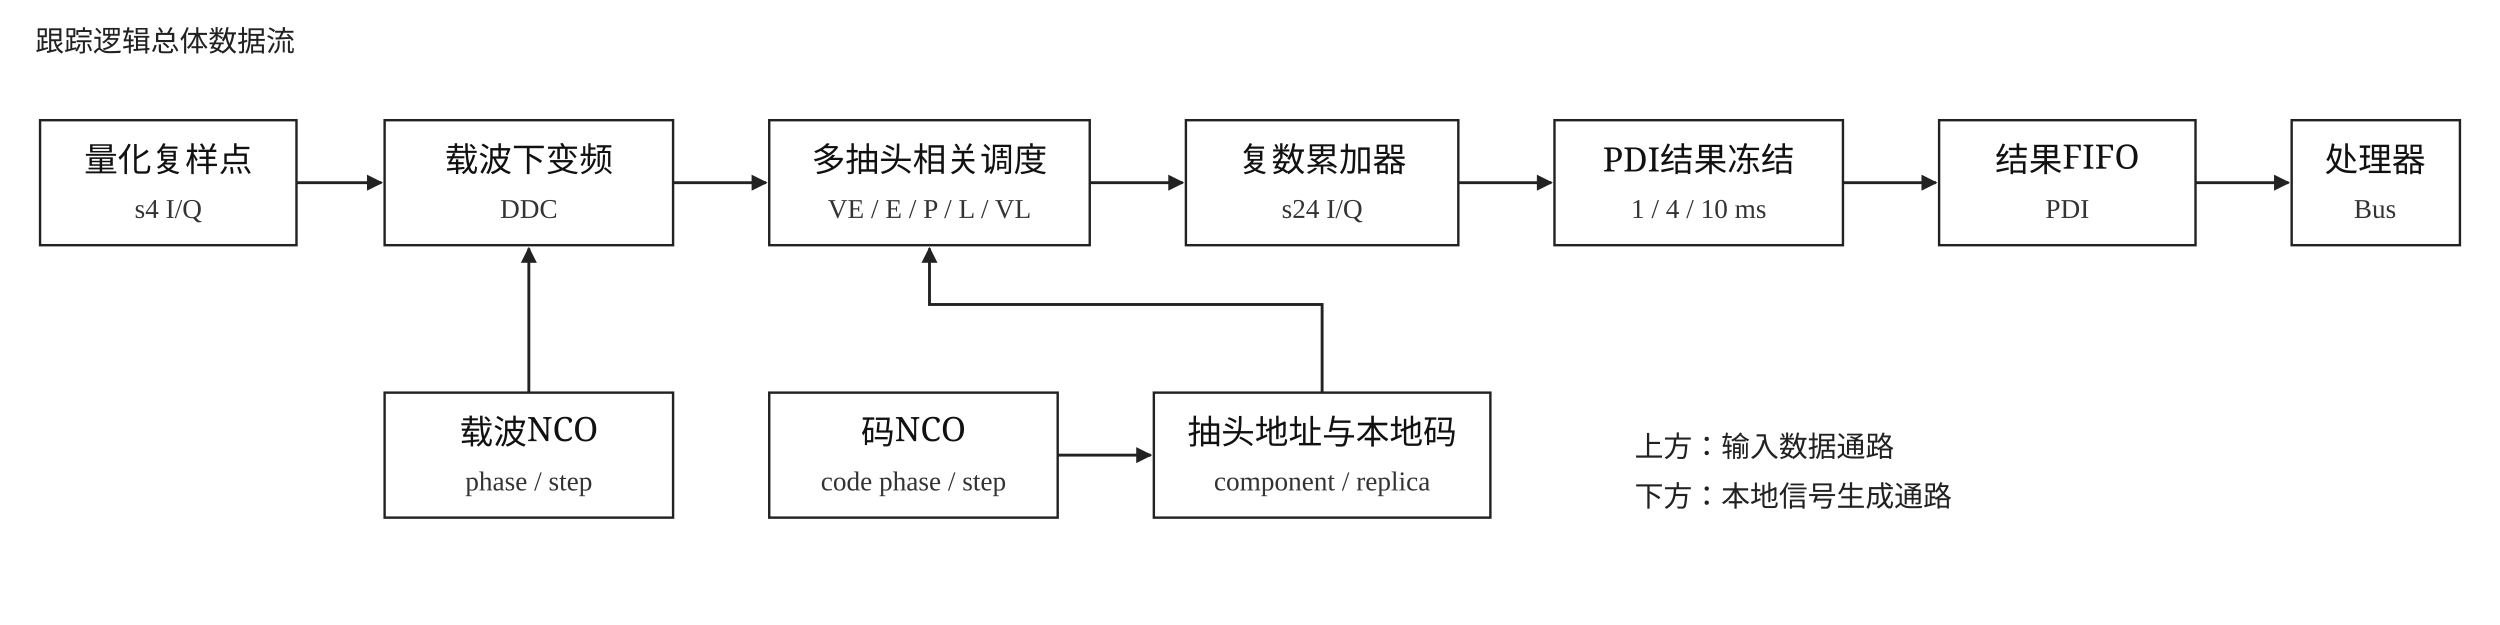
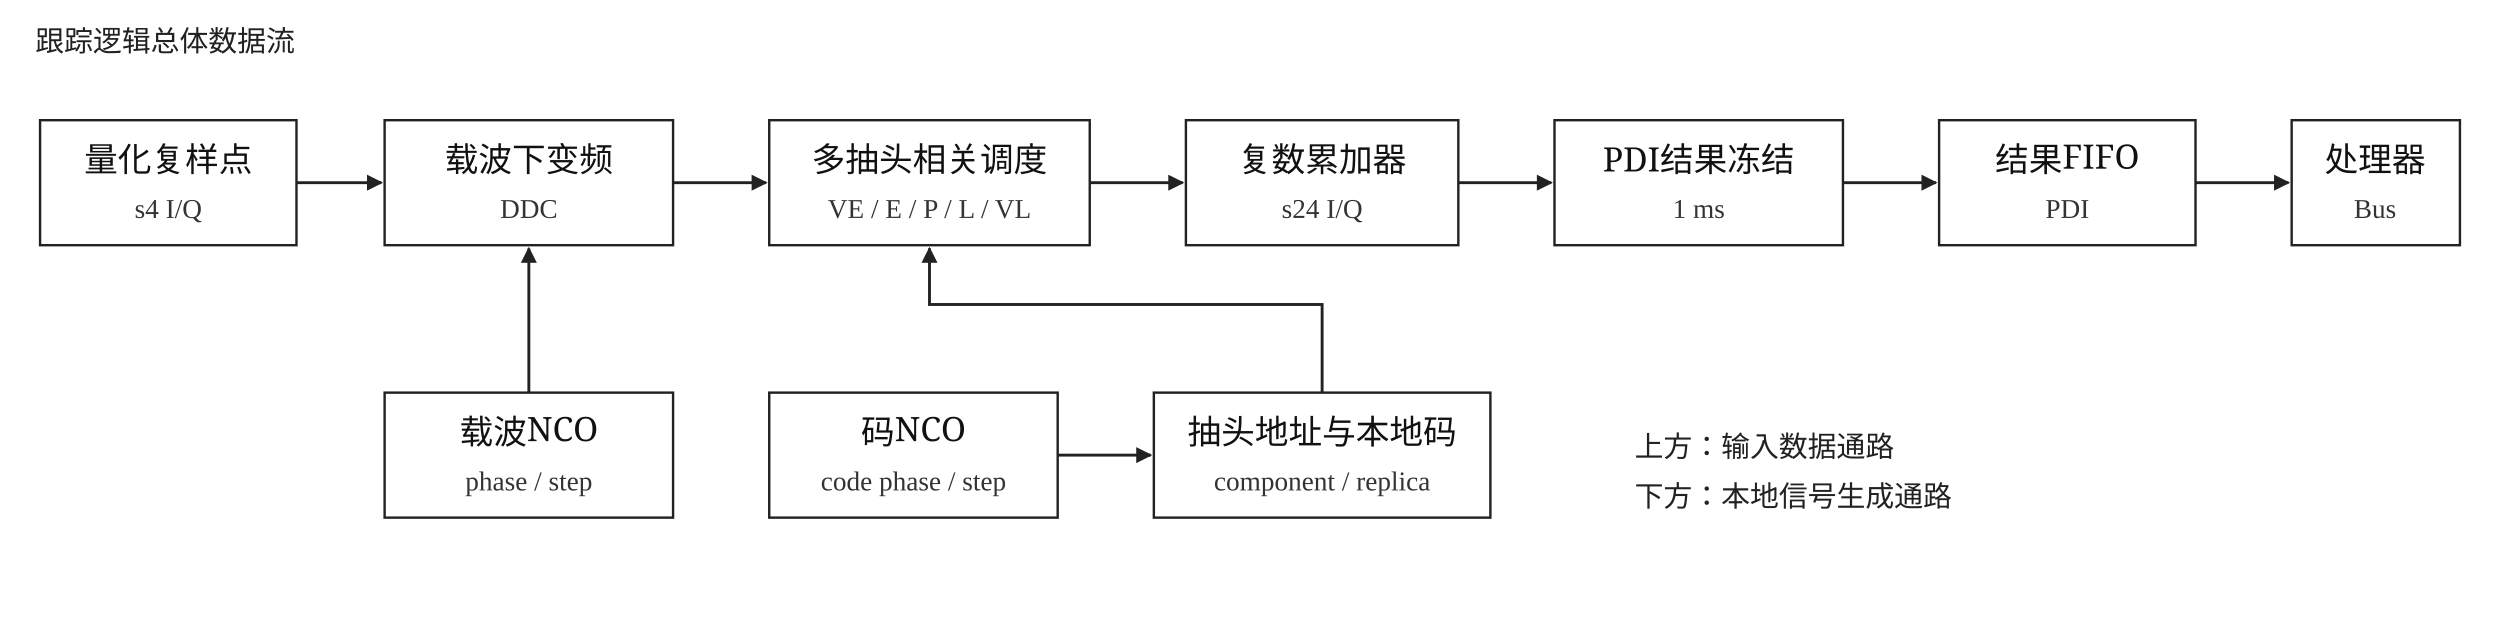
<svg xmlns="http://www.w3.org/2000/svg" width="1560" height="390" viewBox="0 0 1560 390">
  <defs>
    <marker id="arrow" markerWidth="10" markerHeight="10" refX="9" refY="5" orient="auto" markerUnits="userSpaceOnUse">
      <path d="M0,0 L10,5 L0,10 Z" fill="#222222" />
    </marker>
    <style>
      .box { fill: #ffffff; stroke: #222222; stroke-width: 1.5; }
      .line { fill: none; stroke: #222222; stroke-width: 1.8; marker-end: url(#arrow); }
      .title { font-size: 21px; fill: #111111; text-anchor: middle; }
      .fmt { font-size: 17px; fill: #333333; text-anchor: middle; }
      .caption { font-size: 18px; fill: #222222; }
    </style>
  </defs>
  <rect x="0" y="0" width="1560" height="390" fill="#ffffff" />
  <text x="22" y="32" class="caption" font-family="SimSun, Songti SC, serif">跟踪逻辑总体数据流</text>
  <rect class="box" x="25" y="75" width="160" height="78" />
  <text class="title" x="105" y="107" font-family="SimSun, Songti SC, serif">量化复样点</text>
  <text class="fmt" x="105" y="136" font-family="'Times New Roman', serif">s4 I/Q</text>
  <path class="line" d="M185,114 H238" />
  <rect class="box" x="240" y="75" width="180" height="78" />
  <text class="title" x="330" y="107" font-family="SimSun, Songti SC, serif">载波下变频</text>
  <text class="fmt" x="330" y="136" font-family="'Times New Roman', serif">DDC</text>
  <path class="line" d="M420,114 H478" />
  <rect class="box" x="480" y="75" width="200" height="78" />
  <text class="title" x="580" y="107" font-family="SimSun, Songti SC, serif">多抽头相关调度</text>
  <text class="fmt" x="580" y="136" font-family="'Times New Roman', serif">VE / E / P / L / VL</text>
  <path class="line" d="M680,114 H738" />
  <rect class="box" x="740" y="75" width="170" height="78" />
  <text class="title" x="825" y="107" font-family="SimSun, Songti SC, serif">复数累加器</text>
  <text class="fmt" x="825" y="136" font-family="'Times New Roman', serif">s24 I/Q</text>
  <path class="line" d="M910,114 H968" />
  <rect class="box" x="970" y="75" width="180" height="78" />
  <text class="title" x="1060" y="107" font-family="SimSun, Songti SC, serif">PDI结果冻结</text>
-   <text class="fmt" x="1060" y="136" font-family="'Times New Roman', serif">1 / 4 / 10 ms</text>
+   <text class="fmt" x="1060" y="136" font-family="'Times New Roman', serif">1 ms</text>
  <path class="line" d="M1150,114 H1208" />
  <rect class="box" x="1210" y="75" width="160" height="78" />
  <text class="title" x="1290" y="107" font-family="SimSun, Songti SC, serif">结果FIFO</text>
  <text class="fmt" x="1290" y="136" font-family="'Times New Roman', serif">PDI</text>
  <path class="line" d="M1370,114 H1428" />
  <rect class="box" x="1430" y="75" width="105" height="78" />
  <text class="title" x="1482" y="107" font-family="SimSun, Songti SC, serif">处理器</text>
  <text class="fmt" x="1482" y="136" font-family="'Times New Roman', serif">Bus</text>
  <rect class="box" x="240" y="245" width="180" height="78" />
  <text class="title" x="330" y="277" font-family="SimSun, Songti SC, serif">载波NCO</text>
  <text class="fmt" x="330" y="306" font-family="'Times New Roman', serif">phase / step</text>
  <path class="line" d="M330,245 V155" />
  <rect class="box" x="480" y="245" width="180" height="78" />
  <text class="title" x="570" y="277" font-family="SimSun, Songti SC, serif">码NCO</text>
  <text class="fmt" x="570" y="306" font-family="'Times New Roman', serif">code phase / step</text>
  <path class="line" d="M660,284 H718" />
  <rect class="box" x="720" y="245" width="210" height="78" />
  <text class="title" x="825" y="277" font-family="SimSun, Songti SC, serif">抽头地址与本地码</text>
  <text class="fmt" x="825" y="306" font-family="'Times New Roman', serif">component / replica</text>
  <path class="line" d="M825,245 V190 H580 V155" />
  <text x="1020" y="285" class="caption" font-family="SimSun, Songti SC, serif">上方：输入数据通路</text>
  <text x="1020" y="316" class="caption" font-family="SimSun, Songti SC, serif">下方：本地信号生成通路</text>
</svg>
